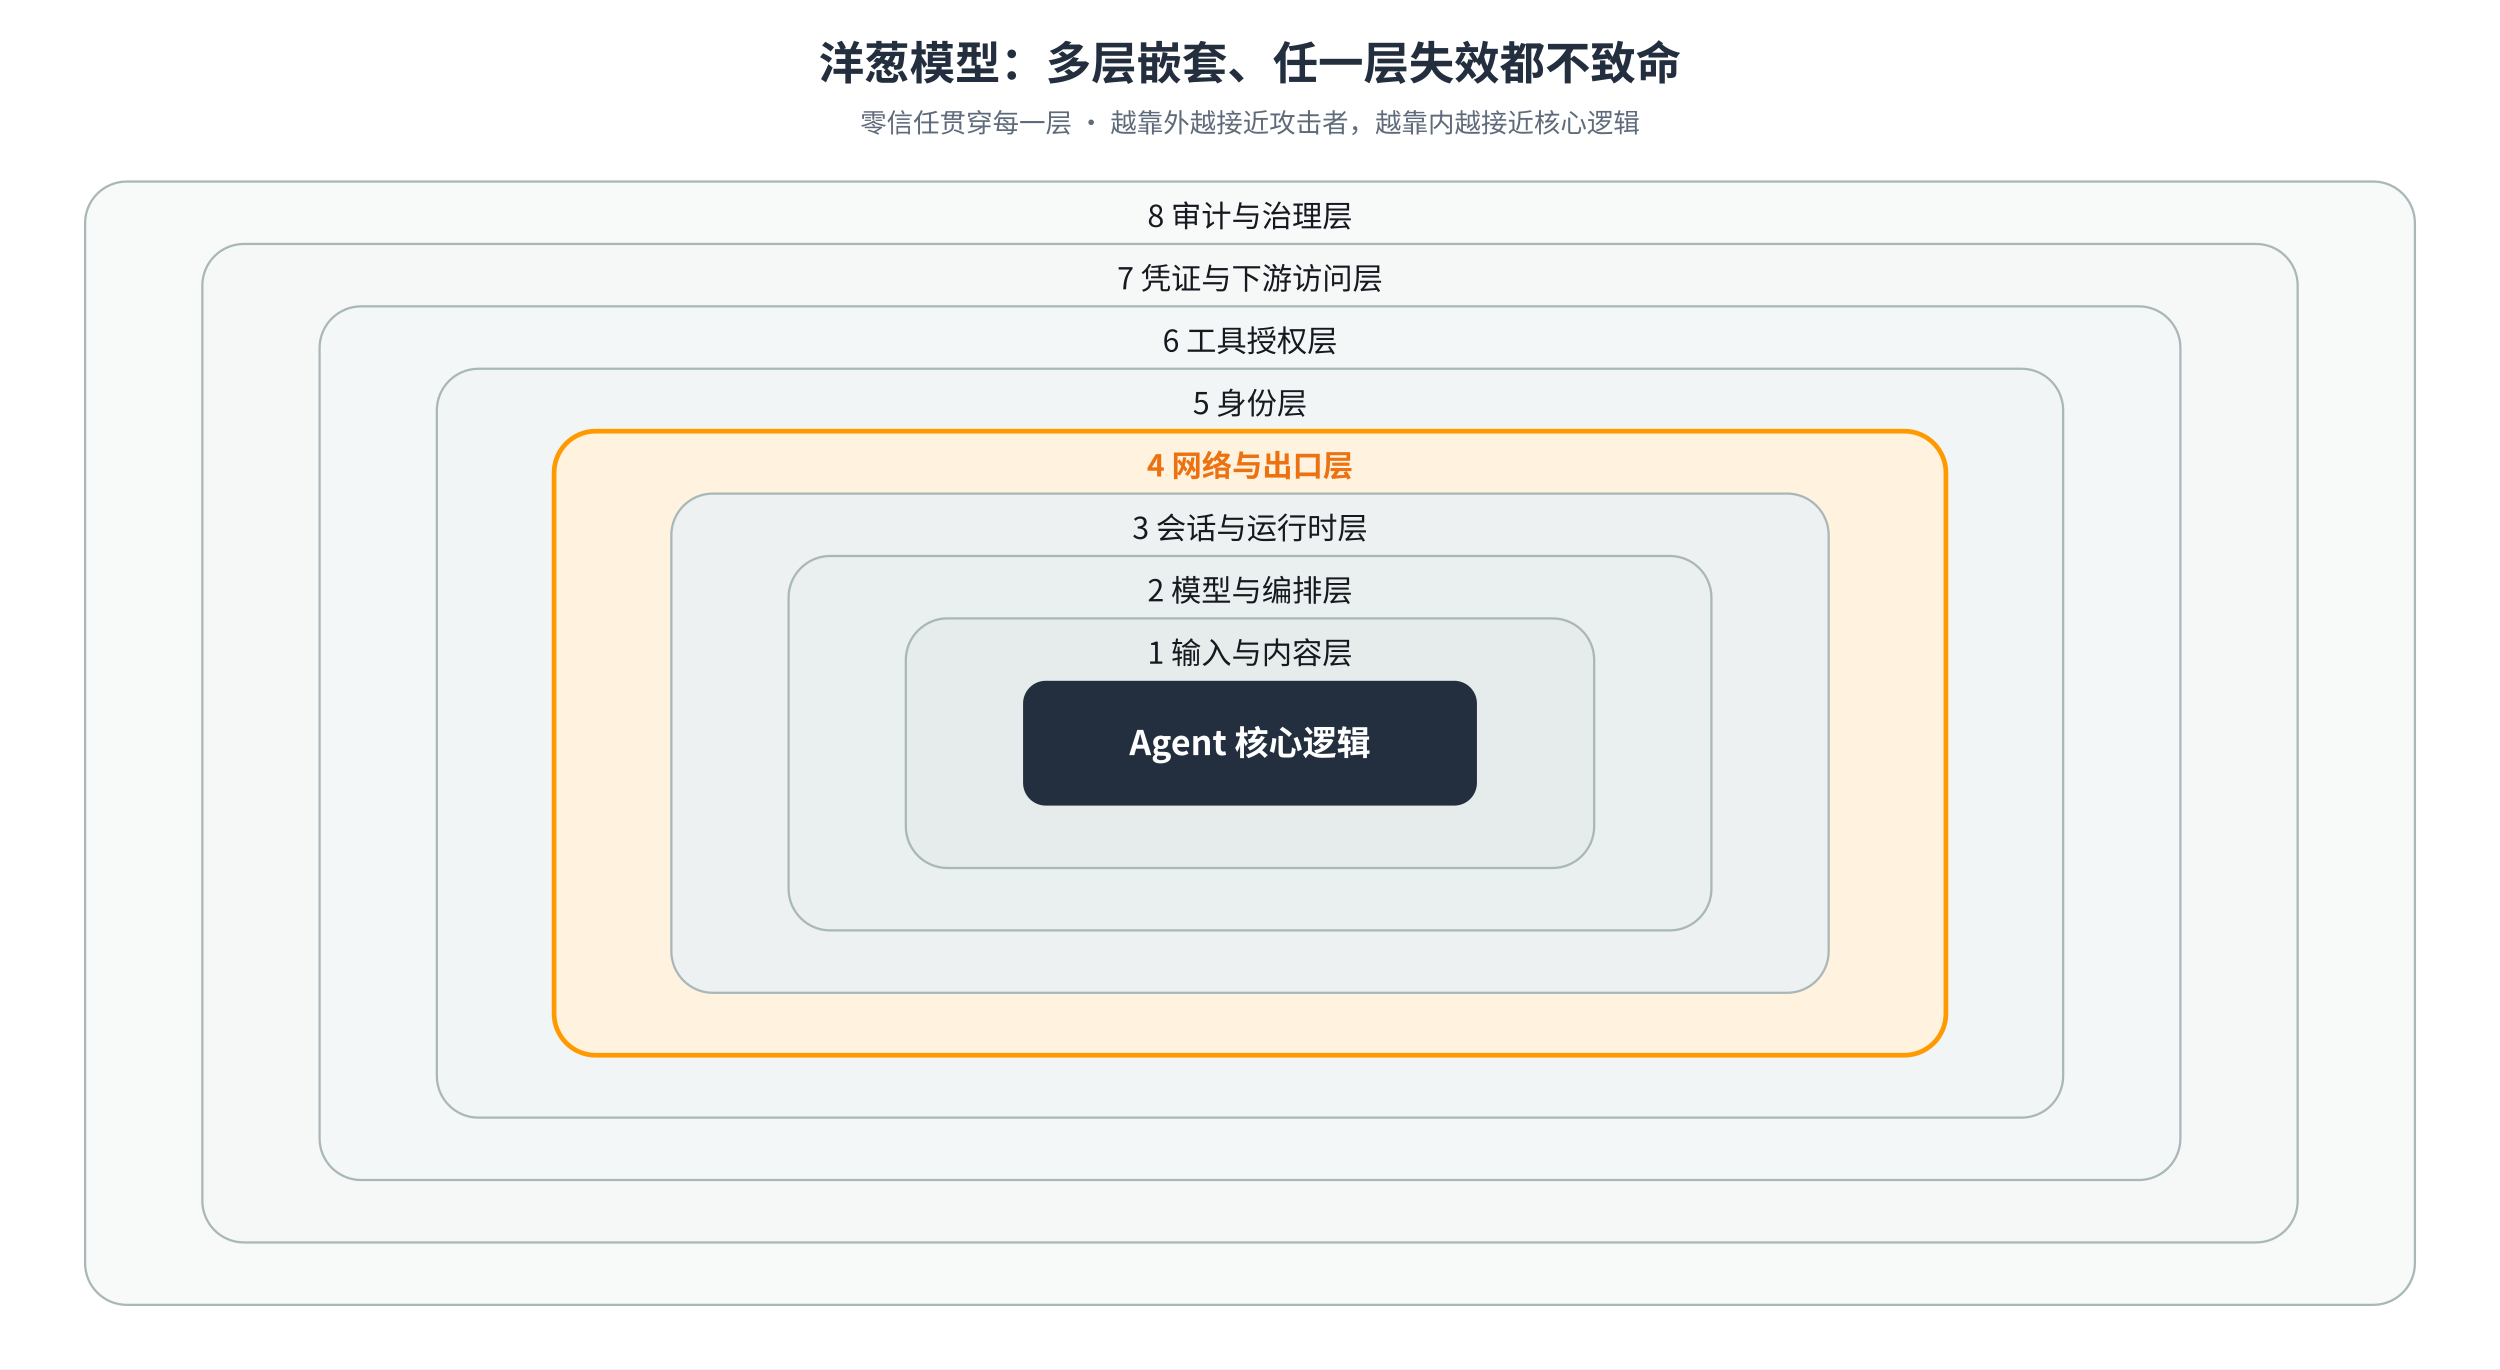
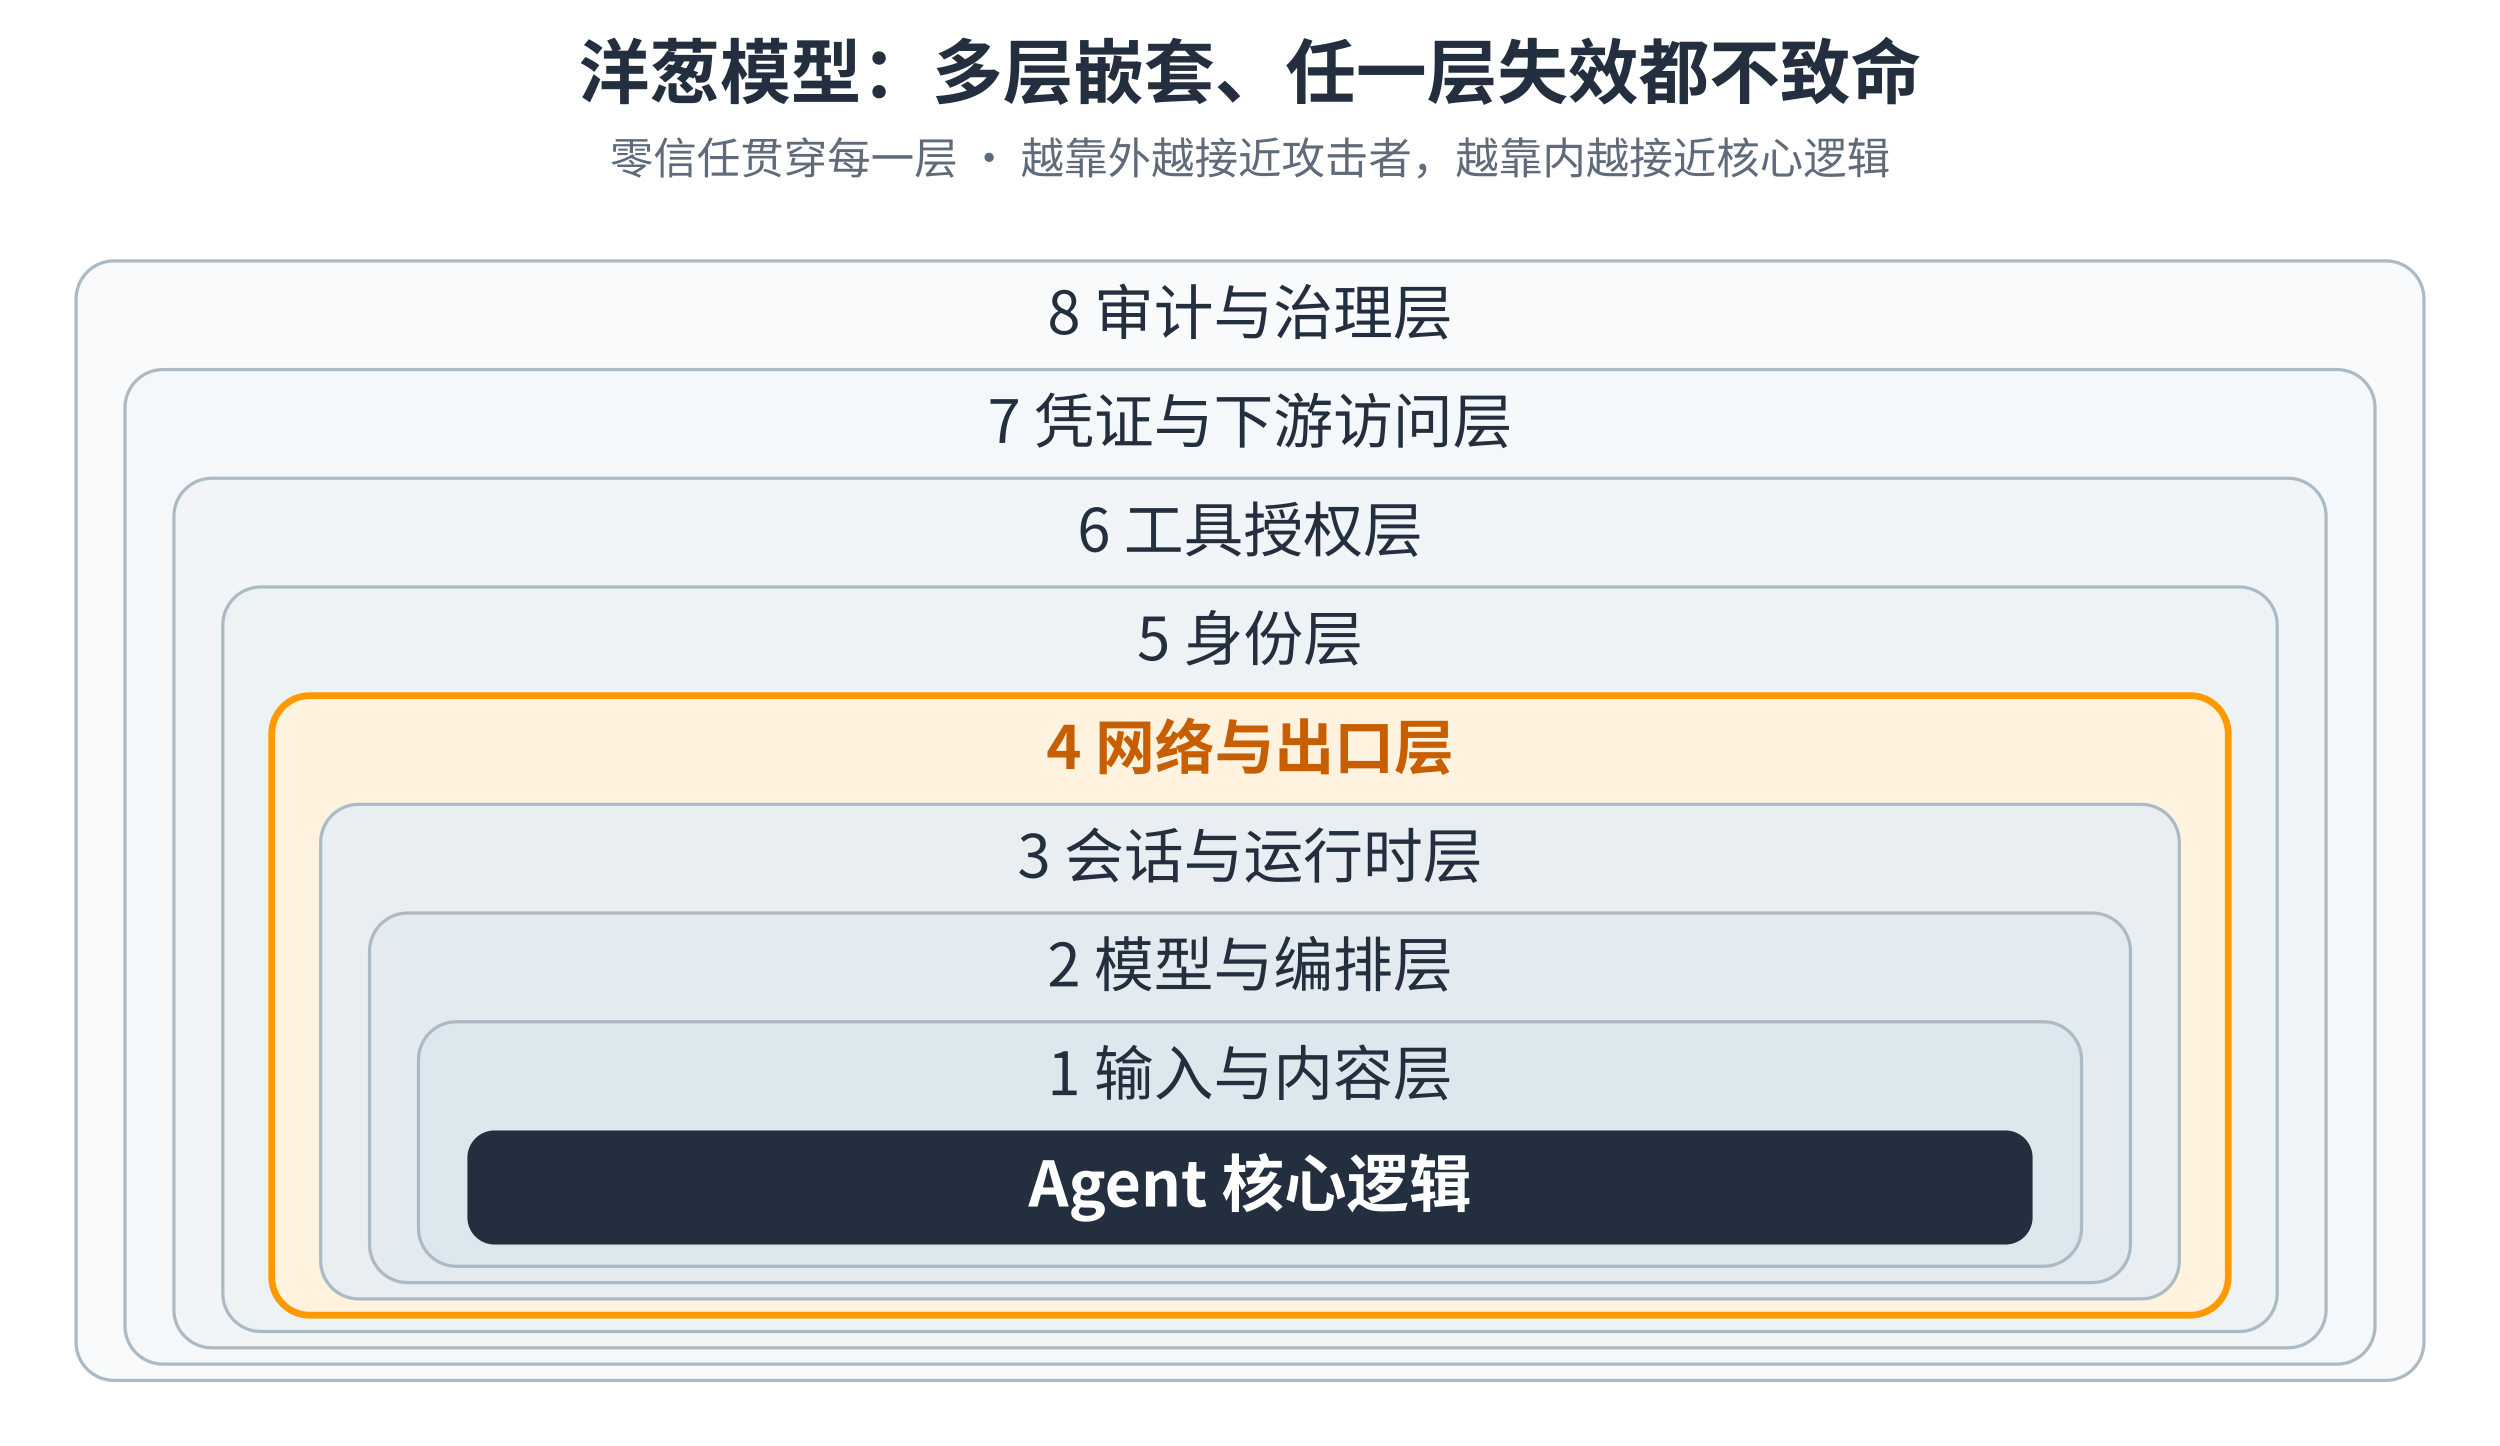
- <svg xmlns="http://www.w3.org/2000/svg" width="1322" height="724" viewBox="0 0 1322 724">
-   <rect x="0" y="0" width="1322" height="724" fill="#FFFFFF" />
-   <marker id="ah_or" markerWidth="10" markerHeight="10" refX="8" refY="4" orient="auto" markerUnits="userSpaceOnUse">
-     <path d="M0,0 L9,4 L0,8 Z" fill="#EC7211" />
-   </marker>
-   <marker id="ah_rd" markerWidth="10" markerHeight="10" refX="8" refY="4" orient="auto" markerUnits="userSpaceOnUse">
-     <path d="M0,0 L9,4 L0,8 Z" fill="#D13212" />
-   </marker>
-   <marker id="ah_gy" markerWidth="10" markerHeight="10" refX="8" refY="4" orient="auto" markerUnits="userSpaceOnUse">
-     <path d="M0,0 L9,4 L0,8 Z" fill="#5F6B7A" />
-   </marker>
-   <text x="661.0" y="42" font-family="Noto Sans CJK SC, sans-serif" font-size="24" font-weight="bold" fill="#232F3E" text-anchor="middle">洋葱模型：多层嵌套、任一层失效都不致命</text>
-   <text x="661.0" y="70" font-family="Noto Sans CJK SC, sans-serif" font-size="14" fill="#5F6B7A" text-anchor="middle">零信任贯穿每一层 · 越靠外越接近攻击者，越靠内越接近核心逻辑</text>
-   <rect x="45.0" y="96.0" width="1232.0" height="594.0" rx="22" ry="22" fill="#F8FAFA" stroke="#AAB7B8" stroke-width="1.2" />
-   <text x="661.0" y="120.0" font-family="Noto Sans CJK SC, sans-serif" font-size="16" font-weight="normal" fill="#16191F" text-anchor="middle">8  审计与治理层</text>
-   <rect x="107.0" y="129.0" width="1108.0" height="528.0" rx="22" ry="22" fill="#F6F8F8" stroke="#AAB7B8" stroke-width="1.2" />
-   <text x="661.0" y="153.0" font-family="Noto Sans CJK SC, sans-serif" font-size="16" font-weight="normal" fill="#16191F" text-anchor="middle">7  凭证与下游访问层</text>
-   <rect x="169.0" y="162.0" width="984.0" height="462.0" rx="22" ry="22" fill="#F4F7F7" stroke="#AAB7B8" stroke-width="1.2" />
-   <text x="661.0" y="186.0" font-family="Noto Sans CJK SC, sans-serif" font-size="16" font-weight="normal" fill="#16191F" text-anchor="middle">6  工具授权层</text>
-   <rect x="231.0" y="195.0" width="860.0" height="396.0" rx="22" ry="22" fill="#F2F5F5" stroke="#AAB7B8" stroke-width="1.2" />
-   <text x="661.0" y="219.0" font-family="Noto Sans CJK SC, sans-serif" font-size="16" font-weight="normal" fill="#16191F" text-anchor="middle">5  身份层</text>
-   <rect x="293.0" y="228.0" width="736.0" height="330.0" rx="22" ry="22" fill="#FFF3E0" stroke="#FF9900" stroke-width="2.5" />
-   <text x="661.0" y="252.0" font-family="Noto Sans CJK SC, sans-serif" font-size="16" font-weight="bold" fill="#EC7211" text-anchor="middle">4  网络与出口层</text>
-   <rect x="355.0" y="261.0" width="612.0" height="264.0" rx="22" ry="22" fill="#EDF1F1" stroke="#AAB7B8" stroke-width="1.2" />
-   <text x="661.0" y="285.0" font-family="Noto Sans CJK SC, sans-serif" font-size="16" font-weight="normal" fill="#16191F" text-anchor="middle">3  会话与运行时层</text>
-   <rect x="417.0" y="294.0" width="488.0" height="198.0" rx="22" ry="22" fill="#EAEFEF" stroke="#AAB7B8" stroke-width="1.2" />
-   <text x="661.0" y="318.0" font-family="Noto Sans CJK SC, sans-serif" font-size="16" font-weight="normal" fill="#16191F" text-anchor="middle">2  模型与编排层</text>
-   <rect x="479.0" y="327.0" width="364.0" height="132.0" rx="22" ry="22" fill="#E6EBEB" stroke="#AAB7B8" stroke-width="1.2" />
-   <text x="661.0" y="351.0" font-family="Noto Sans CJK SC, sans-serif" font-size="16" font-weight="normal" fill="#16191F" text-anchor="middle">1  输入与内容层</text>
-   <rect x="541.0" y="360.0" width="240" height="66" rx="12" ry="12" fill="#232F3E" />
-   <text x="661.0" y="399.3" font-family="Noto Sans CJK SC, sans-serif" font-size="18" font-weight="bold" fill="#FFFFFF" text-anchor="middle">Agent 核心逻辑</text>
+ <svg xmlns="http://www.w3.org/2000/svg" width="920" height="532" viewBox="0 0 920 532" role="img" aria-labelledby="title description">
+   <rect width="920" height="532" fill="#FFFFFF" />
+   <g font-family="Noto Sans CJK SC, sans-serif" text-anchor="middle">
+     <text x="460" y="36" font-size="26" font-weight="700" fill="#232F3E">洋葱模型：多层嵌套、任一层失效都不致命</text>
+     <text x="460" y="64" font-size="16" fill="#5F6B7A">零信任贯穿每一层 · 越靠外越接近攻击者，越靠内越接近核心逻辑</text>
+     <rect x="28" y="96" width="864" height="412" rx="14" fill="#F8FAFB" stroke="#ACBAC5" stroke-width="1.2" />
+     <text x="460" y="123" font-size="22" font-weight="500" fill="#232F3E">8  审计与治理层</text>
+     <rect x="46" y="136" width="828" height="366" rx="14" fill="#F5F8FA" stroke="#ACBAC5" stroke-width="1.2" />
+     <text x="460" y="163" font-size="22" font-weight="500" fill="#232F3E">7  凭证与下游访问层</text>
+     <rect x="64" y="176" width="792" height="320" rx="14" fill="#F1F5F7" stroke="#ACBAC5" stroke-width="1.2" />
+     <text x="460" y="203" font-size="22" font-weight="500" fill="#232F3E">6  工具授权层</text>
+     <rect x="82" y="216" width="756" height="274" rx="14" fill="#EDF2F5" stroke="#ACBAC5" stroke-width="1.2" />
+     <text x="460" y="243" font-size="22" font-weight="500" fill="#232F3E">5  身份层</text>
+     <rect x="100" y="256" width="720" height="228" rx="14" fill="#FFF3E0" stroke="#FF9900" stroke-width="2.5" />
+     <text x="460" y="283" font-size="22" font-weight="700" fill="#C75F00">4  网络与出口层</text>
+     <rect x="118" y="296" width="684" height="182" rx="14" fill="#E8EEF2" stroke="#ACBAC5" stroke-width="1.2" />
+     <text x="460" y="323" font-size="22" font-weight="500" fill="#232F3E">3  会话与运行时层</text>
+     <rect x="136" y="336" width="648" height="136" rx="14" fill="#E3EBF0" stroke="#ACBAC5" stroke-width="1.2" />
+     <text x="460" y="363" font-size="22" font-weight="500" fill="#232F3E">2  模型与编排层</text>
+     <rect x="154" y="376" width="612" height="90" rx="14" fill="#DDE7EE" stroke="#ACBAC5" stroke-width="1.2" />
+     <text x="460" y="403" font-size="22" font-weight="500" fill="#232F3E">1  输入与内容层</text>
+     <rect x="172" y="416" width="576" height="42" rx="10" fill="#232F3E" />
+     <text x="460" y="444" font-size="23" font-weight="700" fill="#FFFFFF">Agent 核心逻辑</text>
+   </g>
</svg>
